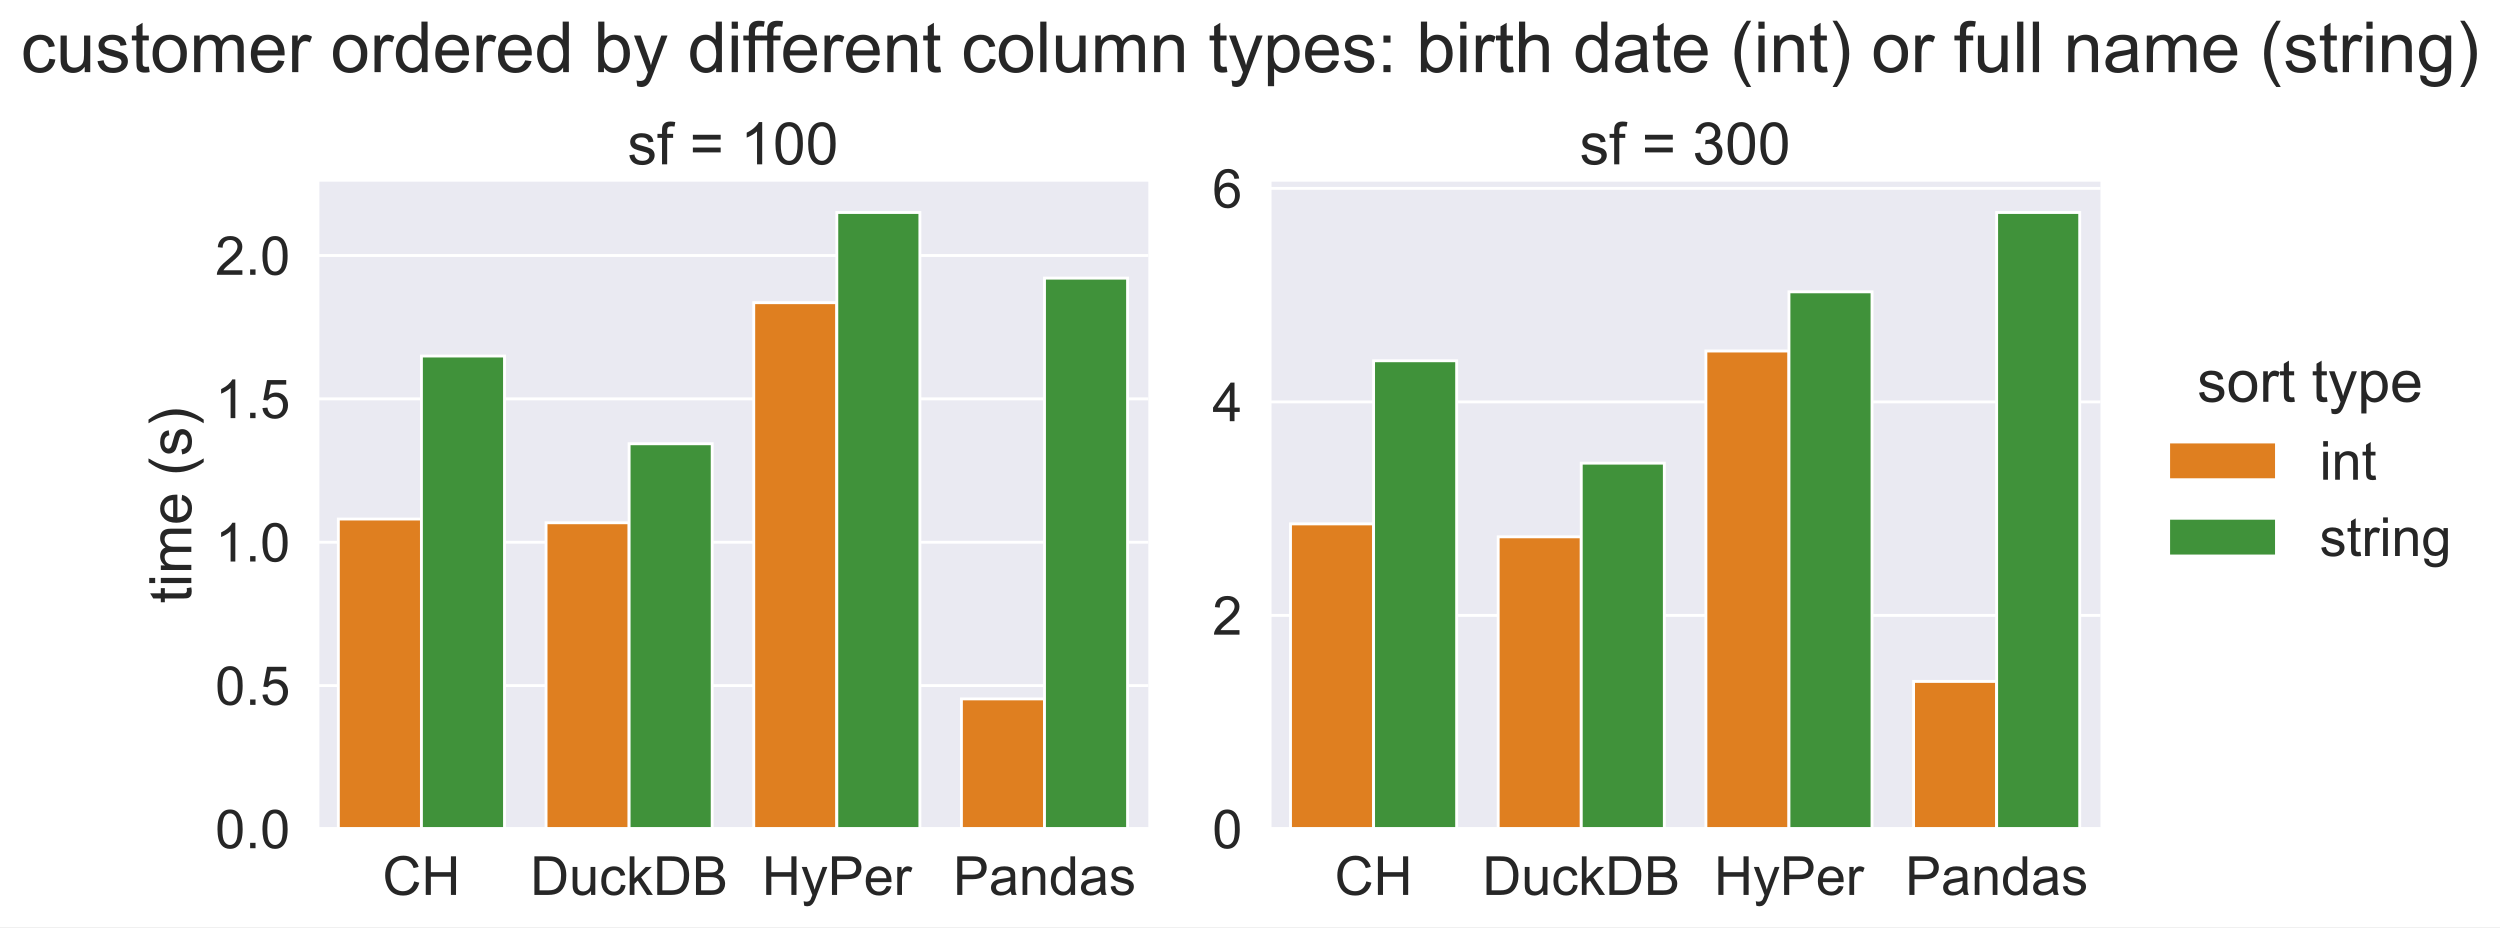
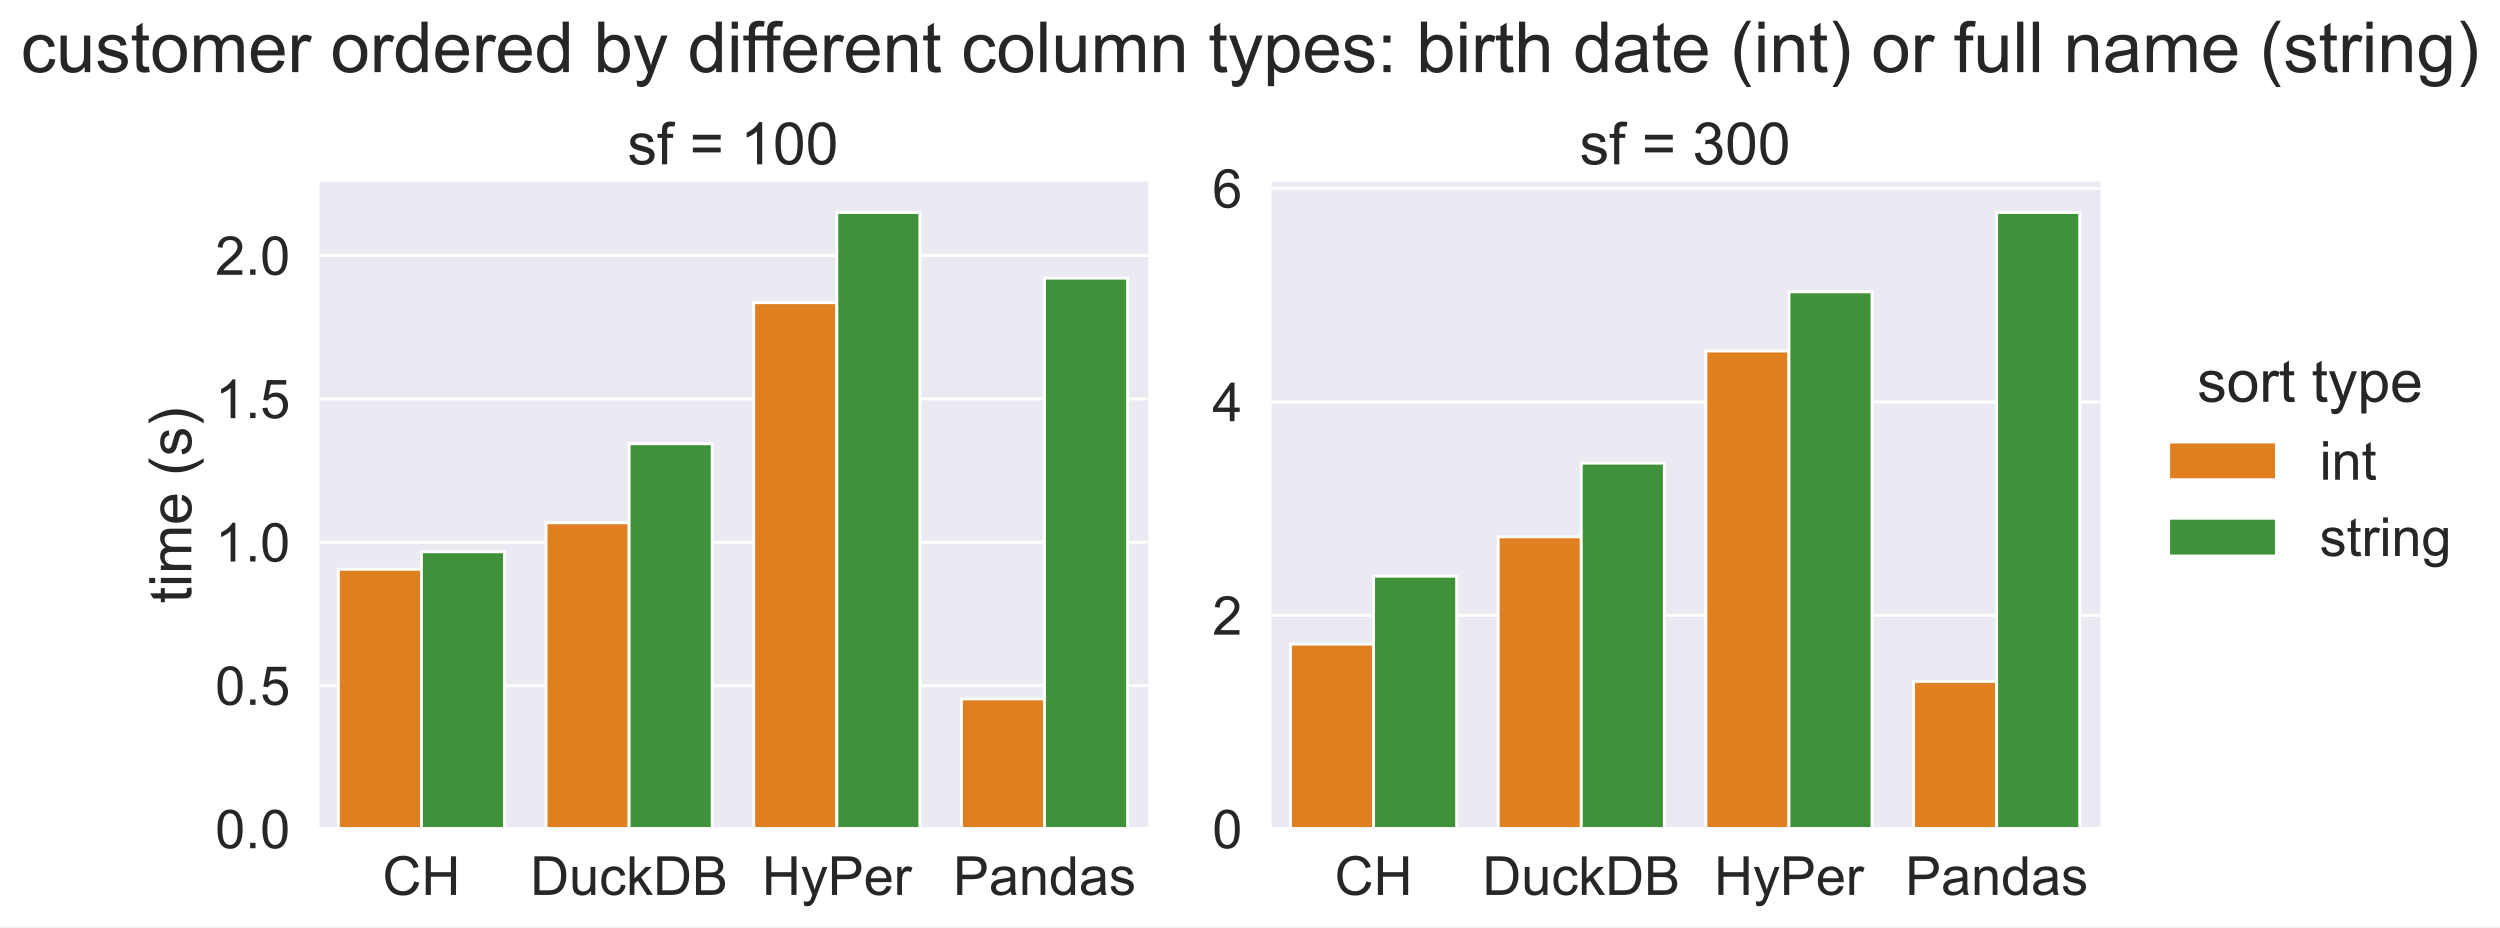
<svg xmlns="http://www.w3.org/2000/svg" xmlns:xlink="http://www.w3.org/1999/xlink" height="321.489pt" version="1.1" viewBox="0 0 866.989 321.489" width="866.989pt">
  <defs>
    <style type="text/css">*{stroke-linecap:butt;stroke-linejoin:round;}</style>
  </defs>
  <g id="figure_1">
    <g id="patch_1">
      <path d="M 0 321.489  L 866.989 321.489  L 866.989 0  L 0 0  z " style="fill:#ffffff;" />
    </g>
    <g id="axes_1">
      <g id="patch_2">
        <path d="M 110.137 287.468  L 398.238 287.468  L 398.238 63  L 110.137 63  z " style="fill:#eaeaf2;" />
      </g>
      <g id="matplotlib.axis_1">
        <g id="xtick_1">
          <g id="text_1">
            <g style="fill:#262626;" transform="translate(132.645 310.3531)scale(0.187 -0.187)">
              <defs>
                <path d="M 3763 1606  L 4369 1453  Q 4178 706 3683 314  Q 3188 -78 2472 -78  Q 1731 -78 1267 223  Q 803 525 561 1097  Q 319 1669 319 2325  Q 319 3041 592 3573  Q 866 4106 1370 4382  Q 1875 4659 2481 4659  Q 3169 4659 3637 4309  Q 4106 3959 4291 3325  L 3694 3184  Q 3534 3684 3231 3912  Q 2928 4141 2469 4141  Q 1941 4141 1586 3887  Q 1231 3634 1087 3207  Q 944 2781 944 2328  Q 944 1744 1114 1308  Q 1284 872 1643 656  Q 2003 441 2422 441  Q 2931 441 3284 734  Q 3638 1028 3763 1606  z " id="ArialMT-43" transform="scale(0.015625)" />
                <path d="M 513 0  L 513 4581  L 1119 4581  L 1119 2700  L 3500 2700  L 3500 4581  L 4106 4581  L 4106 0  L 3500 0  L 3500 2159  L 1119 2159  L 1119 0  L 513 0  z " id="ArialMT-48" transform="scale(0.015625)" />
              </defs>
              <use xlink:href="#ArialMT-43" />
              <use x="72.217" xlink:href="#ArialMT-48" />
            </g>
          </g>
        </g>
        <g id="xtick_2">
          <g id="text_2">
            <g style="fill:#262626;" transform="translate(183.8839 310.3531)scale(0.187 -0.187)">
              <defs>
                <path d="M 494 0  L 494 4581  L 2072 4581  Q 2606 4581 2888 4516  Q 3281 4425 3559 4188  Q 3922 3881 4101 3404  Q 4281 2928 4281 2316  Q 4281 1794 4159 1391  Q 4038 988 3847 723  Q 3656 459 3429 307  Q 3203 156 2883 78  Q 2563 0 2147 0  L 494 0  z M 1100 541  L 2078 541  Q 2531 541 2789 625  Q 3047 709 3200 863  Q 3416 1078 3536 1442  Q 3656 1806 3656 2325  Q 3656 3044 3420 3430  Q 3184 3816 2847 3947  Q 2603 4041 2063 4041  L 1100 4041  L 1100 541  z " id="ArialMT-44" transform="scale(0.015625)" />
                <path d="M 2597 0  L 2597 488  Q 2209 -75 1544 -75  Q 1250 -75 995 37  Q 741 150 617 320  Q 494 491 444 738  Q 409 903 409 1263  L 409 3319  L 972 3319  L 972 1478  Q 972 1038 1006 884  Q 1059 663 1231 536  Q 1403 409 1656 409  Q 1909 409 2131 539  Q 2353 669 2445 892  Q 2538 1116 2538 1541  L 2538 3319  L 3100 3319  L 3100 0  L 2597 0  z " id="ArialMT-75" transform="scale(0.015625)" />
                <path d="M 2588 1216  L 3141 1144  Q 3050 572 2676 248  Q 2303 -75 1759 -75  Q 1078 -75 664 370  Q 250 816 250 1647  Q 250 2184 428 2587  Q 606 2991 970 3192  Q 1334 3394 1763 3394  Q 2303 3394 2647 3120  Q 2991 2847 3088 2344  L 2541 2259  Q 2463 2594 2264 2762  Q 2066 2931 1784 2931  Q 1359 2931 1093 2626  Q 828 2322 828 1663  Q 828 994 1084 691  Q 1341 388 1753 388  Q 2084 388 2306 591  Q 2528 794 2588 1216  z " id="ArialMT-63" transform="scale(0.015625)" />
                <path d="M 425 0  L 425 4581  L 988 4581  L 988 1969  L 2319 3319  L 3047 3319  L 1778 2088  L 3175 0  L 2481 0  L 1384 1697  L 988 1316  L 988 0  L 425 0  z " id="ArialMT-6b" transform="scale(0.015625)" />
                <path d="M 469 0  L 469 4581  L 2188 4581  Q 2713 4581 3030 4442  Q 3347 4303 3526 4014  Q 3706 3725 3706 3409  Q 3706 3116 3547 2856  Q 3388 2597 3066 2438  Q 3481 2316 3704 2022  Q 3928 1728 3928 1328  Q 3928 1006 3792 729  Q 3656 453 3456 303  Q 3256 153 2954 76  Q 2653 0 2216 0  L 469 0  z M 1075 2656  L 2066 2656  Q 2469 2656 2644 2709  Q 2875 2778 2992 2937  Q 3109 3097 3109 3338  Q 3109 3566 3000 3739  Q 2891 3913 2687 3977  Q 2484 4041 1991 4041  L 1075 4041  L 1075 2656  z M 1075 541  L 2216 541  Q 2509 541 2628 563  Q 2838 600 2978 687  Q 3119 775 3209 942  Q 3300 1109 3300 1328  Q 3300 1584 3169 1773  Q 3038 1963 2805 2039  Q 2572 2116 2134 2116  L 1075 2116  L 1075 541  z " id="ArialMT-42" transform="scale(0.015625)" />
              </defs>
              <use xlink:href="#ArialMT-44" />
              <use x="72.217" xlink:href="#ArialMT-75" />
              <use x="127.832" xlink:href="#ArialMT-63" />
              <use x="177.832" xlink:href="#ArialMT-6b" />
              <use x="227.832" xlink:href="#ArialMT-44" />
              <use x="300.049" xlink:href="#ArialMT-42" />
            </g>
          </g>
        </g>
        <g id="xtick_3">
          <g id="text_3">
            <g style="fill:#262626;" transform="translate(264.2231 310.3531)scale(0.187 -0.187)">
              <defs>
                <path d="M 397 -1278  L 334 -750  Q 519 -800 656 -800  Q 844 -800 956 -737  Q 1069 -675 1141 -563  Q 1194 -478 1313 -144  Q 1328 -97 1363 -6  L 103 3319  L 709 3319  L 1400 1397  Q 1534 1031 1641 628  Q 1738 1016 1872 1384  L 2581 3319  L 3144 3319  L 1881 -56  Q 1678 -603 1566 -809  Q 1416 -1088 1222 -1217  Q 1028 -1347 759 -1347  Q 597 -1347 397 -1278  z " id="ArialMT-79" transform="scale(0.015625)" />
                <path d="M 494 0  L 494 4581  L 2222 4581  Q 2678 4581 2919 4538  Q 3256 4481 3484 4323  Q 3713 4166 3852 3881  Q 3991 3597 3991 3256  Q 3991 2672 3619 2267  Q 3247 1863 2275 1863  L 1100 1863  L 1100 0  L 494 0  z M 1100 2403  L 2284 2403  Q 2872 2403 3119 2622  Q 3366 2841 3366 3238  Q 3366 3525 3220 3729  Q 3075 3934 2838 4000  Q 2684 4041 2272 4041  L 1100 4041  L 1100 2403  z " id="ArialMT-50" transform="scale(0.015625)" />
                <path d="M 2694 1069  L 3275 997  Q 3138 488 2766 206  Q 2394 -75 1816 -75  Q 1088 -75 661 373  Q 234 822 234 1631  Q 234 2469 665 2931  Q 1097 3394 1784 3394  Q 2450 3394 2872 2941  Q 3294 2488 3294 1666  Q 3294 1616 3291 1516  L 816 1516  Q 847 969 1125 678  Q 1403 388 1819 388  Q 2128 388 2347 550  Q 2566 713 2694 1069  z M 847 1978  L 2700 1978  Q 2663 2397 2488 2606  Q 2219 2931 1791 2931  Q 1403 2931 1139 2672  Q 875 2413 847 1978  z " id="ArialMT-65" transform="scale(0.015625)" />
                <path d="M 416 0  L 416 3319  L 922 3319  L 922 2816  Q 1116 3169 1280 3281  Q 1444 3394 1641 3394  Q 1925 3394 2219 3213  L 2025 2691  Q 1819 2813 1613 2813  Q 1428 2813 1281 2702  Q 1134 2591 1072 2394  Q 978 2094 978 1738  L 978 0  L 416 0  z " id="ArialMT-72" transform="scale(0.015625)" />
              </defs>
              <use xlink:href="#ArialMT-48" />
              <use x="72.217" xlink:href="#ArialMT-79" />
              <use x="122.217" xlink:href="#ArialMT-50" />
              <use x="188.916" xlink:href="#ArialMT-65" />
              <use x="244.531" xlink:href="#ArialMT-72" />
            </g>
          </g>
        </g>
        <g id="xtick_4">
          <g id="text_4">
            <g style="fill:#262626;" transform="translate(330.5155 310.3531)scale(0.187 -0.187)">
              <defs>
                <path d="M 2588 409  Q 2275 144 1986 34  Q 1697 -75 1366 -75  Q 819 -75 525 192  Q 231 459 231 875  Q 231 1119 342 1320  Q 453 1522 633 1644  Q 813 1766 1038 1828  Q 1203 1872 1538 1913  Q 2219 1994 2541 2106  Q 2544 2222 2544 2253  Q 2544 2597 2384 2738  Q 2169 2928 1744 2928  Q 1347 2928 1158 2789  Q 969 2650 878 2297  L 328 2372  Q 403 2725 575 2942  Q 747 3159 1072 3276  Q 1397 3394 1825 3394  Q 2250 3394 2515 3294  Q 2781 3194 2906 3042  Q 3031 2891 3081 2659  Q 3109 2516 3109 2141  L 3109 1391  Q 3109 606 3145 398  Q 3181 191 3288 0  L 2700 0  Q 2613 175 2588 409  z M 2541 1666  Q 2234 1541 1622 1453  Q 1275 1403 1131 1340  Q 988 1278 909 1158  Q 831 1038 831 891  Q 831 666 1001 516  Q 1172 366 1500 366  Q 1825 366 2078 508  Q 2331 650 2450 897  Q 2541 1088 2541 1459  L 2541 1666  z " id="ArialMT-61" transform="scale(0.015625)" />
                <path d="M 422 0  L 422 3319  L 928 3319  L 928 2847  Q 1294 3394 1984 3394  Q 2284 3394 2536 3286  Q 2788 3178 2913 3003  Q 3038 2828 3088 2588  Q 3119 2431 3119 2041  L 3119 0  L 2556 0  L 2556 2019  Q 2556 2363 2490 2533  Q 2425 2703 2258 2804  Q 2091 2906 1866 2906  Q 1506 2906 1245 2678  Q 984 2450 984 1813  L 984 0  L 422 0  z " id="ArialMT-6e" transform="scale(0.015625)" />
                <path d="M 2575 0  L 2575 419  Q 2259 -75 1647 -75  Q 1250 -75 917 144  Q 584 363 401 755  Q 219 1147 219 1656  Q 219 2153 384 2558  Q 550 2963 881 3178  Q 1213 3394 1622 3394  Q 1922 3394 2156 3267  Q 2391 3141 2538 2938  L 2538 4581  L 3097 4581  L 3097 0  L 2575 0  z M 797 1656  Q 797 1019 1065 703  Q 1334 388 1700 388  Q 2069 388 2326 689  Q 2584 991 2584 1609  Q 2584 2291 2321 2609  Q 2059 2928 1675 2928  Q 1300 2928 1048 2622  Q 797 2316 797 1656  z " id="ArialMT-64" transform="scale(0.015625)" />
                <path d="M 197 991  L 753 1078  Q 800 744 1014 566  Q 1228 388 1613 388  Q 2000 388 2187 545  Q 2375 703 2375 916  Q 2375 1106 2209 1216  Q 2094 1291 1634 1406  Q 1016 1563 777 1677  Q 538 1791 414 1992  Q 291 2194 291 2438  Q 291 2659 392 2848  Q 494 3038 669 3163  Q 800 3259 1026 3326  Q 1253 3394 1513 3394  Q 1903 3394 2198 3281  Q 2494 3169 2634 2976  Q 2775 2784 2828 2463  L 2278 2388  Q 2241 2644 2061 2787  Q 1881 2931 1553 2931  Q 1166 2931 1000 2803  Q 834 2675 834 2503  Q 834 2394 903 2306  Q 972 2216 1119 2156  Q 1203 2125 1616 2013  Q 2213 1853 2448 1751  Q 2684 1650 2818 1456  Q 2953 1263 2953 975  Q 2953 694 2789 445  Q 2625 197 2315 61  Q 2006 -75 1616 -75  Q 969 -75 630 194  Q 291 463 197 991  z " id="ArialMT-73" transform="scale(0.015625)" />
              </defs>
              <use xlink:href="#ArialMT-50" />
              <use x="66.699" xlink:href="#ArialMT-61" />
              <use x="122.314" xlink:href="#ArialMT-6e" />
              <use x="177.93" xlink:href="#ArialMT-64" />
              <use x="233.545" xlink:href="#ArialMT-61" />
              <use x="289.16" xlink:href="#ArialMT-73" />
            </g>
          </g>
        </g>
      </g>
      <g id="matplotlib.axis_2">
        <g id="ytick_1">
          <g id="line2d_1">
-             <path clip-path="url(#p9f72c6423b)" d="M 110.137 287.468  L 398.238 287.468  " style="fill:none;stroke:#ffffff;stroke-linecap:round;" />
+             <path clip-path="url(#pd363536209)" d="M 110.137 287.468  L 398.238 287.468  " style="fill:none;stroke:#ffffff;stroke-linecap:round;" />
          </g>
          <g id="text_5">
            <g style="fill:#262626;" transform="translate(74.64436 294.1606)scale(0.187 -0.187)">
              <defs>
                <path d="M 266 2259  Q 266 3072 433 3567  Q 600 4063 929 4331  Q 1259 4600 1759 4600  Q 2128 4600 2406 4451  Q 2684 4303 2865 4023  Q 3047 3744 3150 3342  Q 3253 2941 3253 2259  Q 3253 1453 3087 958  Q 2922 463 2592 192  Q 2263 -78 1759 -78  Q 1097 -78 719 397  Q 266 969 266 2259  z M 844 2259  Q 844 1131 1108 757  Q 1372 384 1759 384  Q 2147 384 2411 759  Q 2675 1134 2675 2259  Q 2675 3391 2411 3762  Q 2147 4134 1753 4134  Q 1366 4134 1134 3806  Q 844 3388 844 2259  z " id="ArialMT-30" transform="scale(0.015625)" />
                <path d="M 581 0  L 581 641  L 1222 641  L 1222 0  L 581 0  z " id="ArialMT-2e" transform="scale(0.015625)" />
              </defs>
              <use xlink:href="#ArialMT-30" />
              <use x="55.615" xlink:href="#ArialMT-2e" />
              <use x="83.398" xlink:href="#ArialMT-30" />
            </g>
          </g>
        </g>
        <g id="ytick_2">
          <g id="line2d_2">
-             <path clip-path="url(#p9f72c6423b)" d="M 110.137 237.753  L 398.238 237.753  " style="fill:none;stroke:#ffffff;stroke-linecap:round;" />
+             <path clip-path="url(#pd363536209)" d="M 110.137 237.753  L 398.238 237.753  " style="fill:none;stroke:#ffffff;stroke-linecap:round;" />
          </g>
          <g id="text_6">
            <g style="fill:#262626;" transform="translate(74.64436 244.4456)scale(0.187 -0.187)">
              <defs>
                <path d="M 266 1200  L 856 1250  Q 922 819 1161 601  Q 1400 384 1738 384  Q 2144 384 2425 690  Q 2706 997 2706 1503  Q 2706 1984 2436 2262  Q 2166 2541 1728 2541  Q 1456 2541 1237 2417  Q 1019 2294 894 2097  L 366 2166  L 809 4519  L 3088 4519  L 3088 3981  L 1259 3981  L 1013 2750  Q 1425 3038 1878 3038  Q 2478 3038 2890 2622  Q 3303 2206 3303 1553  Q 3303 931 2941 478  Q 2500 -78 1738 -78  Q 1113 -78 717 272  Q 322 622 266 1200  z " id="ArialMT-35" transform="scale(0.015625)" />
              </defs>
              <use xlink:href="#ArialMT-30" />
              <use x="55.615" xlink:href="#ArialMT-2e" />
              <use x="83.398" xlink:href="#ArialMT-35" />
            </g>
          </g>
        </g>
        <g id="ytick_3">
          <g id="line2d_3">
-             <path clip-path="url(#p9f72c6423b)" d="M 110.137 188.038  L 398.238 188.038  " style="fill:none;stroke:#ffffff;stroke-linecap:round;" />
+             <path clip-path="url(#pd363536209)" d="M 110.137 188.038  L 398.238 188.038  " style="fill:none;stroke:#ffffff;stroke-linecap:round;" />
          </g>
          <g id="text_7">
            <g style="fill:#262626;" transform="translate(74.64436 194.7307)scale(0.187 -0.187)">
              <defs>
                <path d="M 2384 0  L 1822 0  L 1822 3584  Q 1619 3391 1289 3197  Q 959 3003 697 2906  L 697 3450  Q 1169 3672 1522 3987  Q 1875 4303 2022 4600  L 2384 4600  L 2384 0  z " id="ArialMT-31" transform="scale(0.015625)" />
              </defs>
              <use xlink:href="#ArialMT-31" />
              <use x="55.615" xlink:href="#ArialMT-2e" />
              <use x="83.398" xlink:href="#ArialMT-30" />
            </g>
          </g>
        </g>
        <g id="ytick_4">
          <g id="line2d_4">
-             <path clip-path="url(#p9f72c6423b)" d="M 110.137 138.323  L 398.238 138.323  " style="fill:none;stroke:#ffffff;stroke-linecap:round;" />
+             <path clip-path="url(#pd363536209)" d="M 110.137 138.323  L 398.238 138.323  " style="fill:none;stroke:#ffffff;stroke-linecap:round;" />
          </g>
          <g id="text_8">
            <g style="fill:#262626;" transform="translate(74.64436 145.0158)scale(0.187 -0.187)">
              <use xlink:href="#ArialMT-31" />
              <use x="55.615" xlink:href="#ArialMT-2e" />
              <use x="83.398" xlink:href="#ArialMT-35" />
            </g>
          </g>
        </g>
        <g id="ytick_5">
          <g id="line2d_5">
-             <path clip-path="url(#p9f72c6423b)" d="M 110.137 88.608  L 398.238 88.608  " style="fill:none;stroke:#ffffff;stroke-linecap:round;" />
+             <path clip-path="url(#pd363536209)" d="M 110.137 88.608  L 398.238 88.608  " style="fill:none;stroke:#ffffff;stroke-linecap:round;" />
          </g>
          <g id="text_9">
            <g style="fill:#262626;" transform="translate(74.64436 95.30088)scale(0.187 -0.187)">
              <defs>
                <path d="M 3222 541  L 3222 0  L 194 0  Q 188 203 259 391  Q 375 700 629 1000  Q 884 1300 1366 1694  Q 2113 2306 2375 2664  Q 2638 3022 2638 3341  Q 2638 3675 2398 3904  Q 2159 4134 1775 4134  Q 1369 4134 1125 3890  Q 881 3647 878 3216  L 300 3275  Q 359 3922 746 4261  Q 1134 4600 1788 4600  Q 2447 4600 2831 4234  Q 3216 3869 3216 3328  Q 3216 3053 3103 2787  Q 2991 2522 2730 2228  Q 2469 1934 1863 1422  Q 1356 997 1212 845  Q 1069 694 975 541  L 3222 541  z " id="ArialMT-32" transform="scale(0.015625)" />
              </defs>
              <use xlink:href="#ArialMT-32" />
              <use x="55.615" xlink:href="#ArialMT-2e" />
              <use x="83.398" xlink:href="#ArialMT-30" />
            </g>
          </g>
        </g>
        <g id="text_10">
          <g style="fill:#262626;" transform="translate(66.35079 209.2287)rotate(-90)scale(0.204 -0.204)">
            <defs>
              <path d="M 1650 503  L 1731 6  Q 1494 -44 1306 -44  Q 1000 -44 831 53  Q 663 150 594 308  Q 525 466 525 972  L 525 2881  L 113 2881  L 113 3319  L 525 3319  L 525 4141  L 1084 4478  L 1084 3319  L 1650 3319  L 1650 2881  L 1084 2881  L 1084 941  Q 1084 700 1114 631  Q 1144 563 1211 522  Q 1278 481 1403 481  Q 1497 481 1650 503  z " id="ArialMT-74" transform="scale(0.015625)" />
              <path d="M 425 3934  L 425 4581  L 988 4581  L 988 3934  L 425 3934  z M 425 0  L 425 3319  L 988 3319  L 988 0  L 425 0  z " id="ArialMT-69" transform="scale(0.015625)" />
              <path d="M 422 0  L 422 3319  L 925 3319  L 925 2853  Q 1081 3097 1340 3245  Q 1600 3394 1931 3394  Q 2300 3394 2536 3241  Q 2772 3088 2869 2813  Q 3263 3394 3894 3394  Q 4388 3394 4653 3120  Q 4919 2847 4919 2278  L 4919 0  L 4359 0  L 4359 2091  Q 4359 2428 4304 2576  Q 4250 2725 4106 2815  Q 3963 2906 3769 2906  Q 3419 2906 3187 2673  Q 2956 2441 2956 1928  L 2956 0  L 2394 0  L 2394 2156  Q 2394 2531 2256 2718  Q 2119 2906 1806 2906  Q 1569 2906 1367 2781  Q 1166 2656 1075 2415  Q 984 2175 984 1722  L 984 0  L 422 0  z " id="ArialMT-6d" transform="scale(0.015625)" />
              <path id="ArialMT-20" transform="scale(0.015625)" />
              <path d="M 1497 -1347  Q 1031 -759 709 28  Q 388 816 388 1659  Q 388 2403 628 3084  Q 909 3875 1497 4659  L 1900 4659  Q 1522 4009 1400 3731  Q 1209 3300 1100 2831  Q 966 2247 966 1656  Q 966 153 1900 -1347  L 1497 -1347  z " id="ArialMT-28" transform="scale(0.015625)" />
              <path d="M 791 -1347  L 388 -1347  Q 1322 153 1322 1656  Q 1322 2244 1188 2822  Q 1081 3291 891 3722  Q 769 4003 388 4659  L 791 4659  Q 1378 3875 1659 3084  Q 1900 2403 1900 1659  Q 1900 816 1576 28  Q 1253 -759 791 -1347  z " id="ArialMT-29" transform="scale(0.015625)" />
            </defs>
            <use xlink:href="#ArialMT-74" />
            <use x="27.783" xlink:href="#ArialMT-69" />
            <use x="50" xlink:href="#ArialMT-6d" />
            <use x="133.301" xlink:href="#ArialMT-65" />
            <use x="188.916" xlink:href="#ArialMT-20" />
            <use x="216.699" xlink:href="#ArialMT-28" />
            <use x="250" xlink:href="#ArialMT-73" />
            <use x="300" xlink:href="#ArialMT-29" />
          </g>
        </g>
      </g>
      <g id="patch_3">
-         <path clip-path="url(#p9f72c6423b)" d="M 117.34 287.468  L 146.15 287.468  L 146.15 179.996  L 117.34 179.996  z " style="fill:#df7f20;stroke:#ffffff;stroke-linejoin:miter;" />
+         <path clip-path="url(#pd363536209)" d="M 117.34 287.468  L 146.15 287.468  L 146.15 197.433  L 117.34 197.433  z " style="fill:#df7f20;stroke:#ffffff;stroke-linejoin:miter;" />
      </g>
      <g id="patch_4">
-         <path clip-path="url(#p9f72c6423b)" d="M 189.365 287.468  L 218.175 287.468  L 218.175 181.29  L 189.365 181.29  z " style="fill:#df7f20;stroke:#ffffff;stroke-linejoin:miter;" />
+         <path clip-path="url(#pd363536209)" d="M 189.365 287.468  L 218.175 287.468  L 218.175 181.29  L 189.365 181.29  z " style="fill:#df7f20;stroke:#ffffff;stroke-linejoin:miter;" />
      </g>
      <g id="patch_5">
-         <path clip-path="url(#p9f72c6423b)" d="M 261.39 287.468  L 290.2 287.468  L 290.2 104.961  L 261.39 104.961  z " style="fill:#df7f20;stroke:#ffffff;stroke-linejoin:miter;" />
+         <path clip-path="url(#pd363536209)" d="M 261.39 287.468  L 290.2 287.468  L 290.2 104.961  L 261.39 104.961  z " style="fill:#df7f20;stroke:#ffffff;stroke-linejoin:miter;" />
      </g>
      <g id="patch_6">
-         <path clip-path="url(#p9f72c6423b)" d="M 333.415 287.468  L 362.225 287.468  L 362.225 242.374  L 333.415 242.374  z " style="fill:#df7f20;stroke:#ffffff;stroke-linejoin:miter;" />
+         <path clip-path="url(#pd363536209)" d="M 333.415 287.468  L 362.225 287.468  L 362.225 242.374  L 333.415 242.374  z " style="fill:#df7f20;stroke:#ffffff;stroke-linejoin:miter;" />
      </g>
      <g id="patch_7">
-         <path clip-path="url(#p9f72c6423b)" d="M 146.15 287.468  L 174.96 287.468  L 174.96 123.466  L 146.15 123.466  z " style="fill:#40923a;stroke:#ffffff;stroke-linejoin:miter;" />
+         <path clip-path="url(#pd363536209)" d="M 146.15 287.468  L 174.96 287.468  L 174.96 191.342  L 146.15 191.342  z " style="fill:#40923a;stroke:#ffffff;stroke-linejoin:miter;" />
      </g>
      <g id="patch_8">
-         <path clip-path="url(#p9f72c6423b)" d="M 218.175 287.468  L 246.985 287.468  L 246.985 153.887  L 218.175 153.887  z " style="fill:#40923a;stroke:#ffffff;stroke-linejoin:miter;" />
+         <path clip-path="url(#pd363536209)" d="M 218.175 287.468  L 246.985 287.468  L 246.985 153.887  L 218.175 153.887  z " style="fill:#40923a;stroke:#ffffff;stroke-linejoin:miter;" />
      </g>
      <g id="patch_9">
-         <path clip-path="url(#p9f72c6423b)" d="M 290.2 287.468  L 319.01 287.468  L 319.01 73.689  L 290.2 73.689  z " style="fill:#40923a;stroke:#ffffff;stroke-linejoin:miter;" />
+         <path clip-path="url(#pd363536209)" d="M 290.2 287.468  L 319.01 287.468  L 319.01 73.689  L 290.2 73.689  z " style="fill:#40923a;stroke:#ffffff;stroke-linejoin:miter;" />
      </g>
      <g id="patch_10">
-         <path clip-path="url(#p9f72c6423b)" d="M 362.225 287.468  L 391.035 287.468  L 391.035 96.454  L 362.225 96.454  z " style="fill:#40923a;stroke:#ffffff;stroke-linejoin:miter;" />
+         <path clip-path="url(#pd363536209)" d="M 362.225 287.468  L 391.035 287.468  L 391.035 96.454  L 362.225 96.454  z " style="fill:#40923a;stroke:#ffffff;stroke-linejoin:miter;" />
      </g>
      <g id="line2d_6">
-         <path clip-path="url(#p9f72c6423b)" style="fill:none;stroke:#424242;stroke-linecap:round;stroke-width:2.7;" />
+         <path clip-path="url(#pd363536209)" style="fill:none;stroke:#424242;stroke-linecap:round;stroke-width:2.7;" />
      </g>
      <g id="line2d_7">
-         <path clip-path="url(#p9f72c6423b)" style="fill:none;stroke:#424242;stroke-linecap:round;stroke-width:2.7;" />
+         <path clip-path="url(#pd363536209)" style="fill:none;stroke:#424242;stroke-linecap:round;stroke-width:2.7;" />
      </g>
      <g id="line2d_8">
-         <path clip-path="url(#p9f72c6423b)" style="fill:none;stroke:#424242;stroke-linecap:round;stroke-width:2.7;" />
+         <path clip-path="url(#pd363536209)" style="fill:none;stroke:#424242;stroke-linecap:round;stroke-width:2.7;" />
      </g>
      <g id="line2d_9">
-         <path clip-path="url(#p9f72c6423b)" style="fill:none;stroke:#424242;stroke-linecap:round;stroke-width:2.7;" />
+         <path clip-path="url(#pd363536209)" style="fill:none;stroke:#424242;stroke-linecap:round;stroke-width:2.7;" />
      </g>
      <g id="line2d_10">
-         <path clip-path="url(#p9f72c6423b)" style="fill:none;stroke:#424242;stroke-linecap:round;stroke-width:2.7;" />
+         <path clip-path="url(#pd363536209)" style="fill:none;stroke:#424242;stroke-linecap:round;stroke-width:2.7;" />
      </g>
      <g id="line2d_11">
-         <path clip-path="url(#p9f72c6423b)" style="fill:none;stroke:#424242;stroke-linecap:round;stroke-width:2.7;" />
+         <path clip-path="url(#pd363536209)" style="fill:none;stroke:#424242;stroke-linecap:round;stroke-width:2.7;" />
      </g>
      <g id="line2d_12">
-         <path clip-path="url(#p9f72c6423b)" style="fill:none;stroke:#424242;stroke-linecap:round;stroke-width:2.7;" />
+         <path clip-path="url(#pd363536209)" style="fill:none;stroke:#424242;stroke-linecap:round;stroke-width:2.7;" />
      </g>
      <g id="line2d_13">
-         <path clip-path="url(#p9f72c6423b)" style="fill:none;stroke:#424242;stroke-linecap:round;stroke-width:2.7;" />
+         <path clip-path="url(#pd363536209)" style="fill:none;stroke:#424242;stroke-linecap:round;stroke-width:2.7;" />
      </g>
      <g id="patch_11">
        <path d="M 110.137 287.468  L 110.137 63  " style="fill:none;stroke:#ffffff;stroke-linecap:square;stroke-linejoin:miter;stroke-width:1.25;" />
      </g>
      <g id="patch_12">
        <path d="M 110.137 287.468  L 398.238 287.468  " style="fill:none;stroke:#ffffff;stroke-linecap:square;stroke-linejoin:miter;stroke-width:1.25;" />
      </g>
      <g id="text_11">
        <g style="fill:#262626;" transform="translate(217.6126 57)scale(0.204 -0.204)">
          <defs>
            <path d="M 556 0  L 556 2881  L 59 2881  L 59 3319  L 556 3319  L 556 3672  Q 556 4006 616 4169  Q 697 4388 901 4523  Q 1106 4659 1475 4659  Q 1713 4659 2000 4603  L 1916 4113  Q 1741 4144 1584 4144  Q 1328 4144 1222 4034  Q 1116 3925 1116 3625  L 1116 3319  L 1763 3319  L 1763 2881  L 1116 2881  L 1116 0  L 556 0  z " id="ArialMT-66" transform="scale(0.015625)" />
            <path d="M 3381 2694  L 356 2694  L 356 3219  L 3381 3219  L 3381 2694  z M 3381 1303  L 356 1303  L 356 1828  L 3381 1828  L 3381 1303  z " id="ArialMT-3d" transform="scale(0.015625)" />
          </defs>
          <use xlink:href="#ArialMT-73" />
          <use x="50" xlink:href="#ArialMT-66" />
          <use x="77.783" xlink:href="#ArialMT-20" />
          <use x="105.566" xlink:href="#ArialMT-3d" />
          <use x="163.965" xlink:href="#ArialMT-20" />
          <use x="191.748" xlink:href="#ArialMT-31" />
          <use x="247.363" xlink:href="#ArialMT-30" />
          <use x="302.979" xlink:href="#ArialMT-30" />
        </g>
      </g>
    </g>
    <g id="axes_2">
      <g id="patch_13">
        <path d="M 440.337 287.468  L 728.437 287.468  L 728.437 63  L 440.337 63  z " style="fill:#eaeaf2;" />
      </g>
      <g id="matplotlib.axis_3">
        <g id="xtick_5">
          <g id="text_12">
            <g style="fill:#262626;" transform="translate(462.8447 310.3531)scale(0.187 -0.187)">
              <use xlink:href="#ArialMT-43" />
              <use x="72.217" xlink:href="#ArialMT-48" />
            </g>
          </g>
        </g>
        <g id="xtick_6">
          <g id="text_13">
            <g style="fill:#262626;" transform="translate(514.0835 310.3531)scale(0.187 -0.187)">
              <use xlink:href="#ArialMT-44" />
              <use x="72.217" xlink:href="#ArialMT-75" />
              <use x="127.832" xlink:href="#ArialMT-63" />
              <use x="177.832" xlink:href="#ArialMT-6b" />
              <use x="227.832" xlink:href="#ArialMT-44" />
              <use x="300.049" xlink:href="#ArialMT-42" />
            </g>
          </g>
        </g>
        <g id="xtick_7">
          <g id="text_14">
            <g style="fill:#262626;" transform="translate(594.4228 310.3531)scale(0.187 -0.187)">
              <use xlink:href="#ArialMT-48" />
              <use x="72.217" xlink:href="#ArialMT-79" />
              <use x="122.217" xlink:href="#ArialMT-50" />
              <use x="188.916" xlink:href="#ArialMT-65" />
              <use x="244.531" xlink:href="#ArialMT-72" />
            </g>
          </g>
        </g>
        <g id="xtick_8">
          <g id="text_15">
            <g style="fill:#262626;" transform="translate(660.7152 310.3531)scale(0.187 -0.187)">
              <use xlink:href="#ArialMT-50" />
              <use x="66.699" xlink:href="#ArialMT-61" />
              <use x="122.314" xlink:href="#ArialMT-6e" />
              <use x="177.93" xlink:href="#ArialMT-64" />
              <use x="233.545" xlink:href="#ArialMT-61" />
              <use x="289.16" xlink:href="#ArialMT-73" />
            </g>
          </g>
        </g>
      </g>
      <g id="matplotlib.axis_4">
        <g id="ytick_6">
          <g id="line2d_14">
-             <path clip-path="url(#p4432b71b49)" d="M 440.337 287.468  L 728.437 287.468  " style="fill:none;stroke:#ffffff;stroke-linecap:round;" />
+             <path clip-path="url(#pa68770f5e7)" d="M 440.337 287.468  L 728.437 287.468  " style="fill:none;stroke:#ffffff;stroke-linecap:round;" />
          </g>
          <g id="text_16">
            <g style="fill:#262626;" transform="translate(420.4381 294.1606)scale(0.187 -0.187)">
              <use xlink:href="#ArialMT-30" />
            </g>
          </g>
        </g>
        <g id="ytick_7">
          <g id="line2d_15">
-             <path clip-path="url(#p4432b71b49)" d="M 440.337 213.418  L 728.437 213.418  " style="fill:none;stroke:#ffffff;stroke-linecap:round;" />
+             <path clip-path="url(#pa68770f5e7)" d="M 440.337 213.418  L 728.437 213.418  " style="fill:none;stroke:#ffffff;stroke-linecap:round;" />
          </g>
          <g id="text_17">
            <g style="fill:#262626;" transform="translate(420.4381 220.1106)scale(0.187 -0.187)">
              <use xlink:href="#ArialMT-32" />
            </g>
          </g>
        </g>
        <g id="ytick_8">
          <g id="line2d_16">
-             <path clip-path="url(#p4432b71b49)" d="M 440.337 139.368  L 728.437 139.368  " style="fill:none;stroke:#ffffff;stroke-linecap:round;" />
+             <path clip-path="url(#pa68770f5e7)" d="M 440.337 139.368  L 728.437 139.368  " style="fill:none;stroke:#ffffff;stroke-linecap:round;" />
          </g>
          <g id="text_18">
            <g style="fill:#262626;" transform="translate(420.4381 146.0607)scale(0.187 -0.187)">
              <defs>
                <path d="M 2069 0  L 2069 1097  L 81 1097  L 81 1613  L 2172 4581  L 2631 4581  L 2631 1613  L 3250 1613  L 3250 1097  L 2631 1097  L 2631 0  L 2069 0  z M 2069 1613  L 2069 3678  L 634 1613  L 2069 1613  z " id="ArialMT-34" transform="scale(0.015625)" />
              </defs>
              <use xlink:href="#ArialMT-34" />
            </g>
          </g>
        </g>
        <g id="ytick_9">
          <g id="line2d_17">
-             <path clip-path="url(#p4432b71b49)" d="M 440.337 65.318  L 728.437 65.318  " style="fill:none;stroke:#ffffff;stroke-linecap:round;" />
+             <path clip-path="url(#pa68770f5e7)" d="M 440.337 65.318  L 728.437 65.318  " style="fill:none;stroke:#ffffff;stroke-linecap:round;" />
          </g>
          <g id="text_19">
            <g style="fill:#262626;" transform="translate(420.4381 72.01083)scale(0.187 -0.187)">
              <defs>
                <path d="M 3184 3459  L 2625 3416  Q 2550 3747 2413 3897  Q 2184 4138 1850 4138  Q 1581 4138 1378 3988  Q 1113 3794 959 3422  Q 806 3050 800 2363  Q 1003 2672 1297 2822  Q 1591 2972 1913 2972  Q 2475 2972 2870 2558  Q 3266 2144 3266 1488  Q 3266 1056 3080 686  Q 2894 316 2569 119  Q 2244 -78 1831 -78  Q 1128 -78 684 439  Q 241 956 241 2144  Q 241 3472 731 4075  Q 1159 4600 1884 4600  Q 2425 4600 2770 4297  Q 3116 3994 3184 3459  z M 888 1484  Q 888 1194 1011 928  Q 1134 663 1356 523  Q 1578 384 1822 384  Q 2178 384 2434 671  Q 2691 959 2691 1453  Q 2691 1928 2437 2201  Q 2184 2475 1800 2475  Q 1419 2475 1153 2201  Q 888 1928 888 1484  z " id="ArialMT-36" transform="scale(0.015625)" />
              </defs>
              <use xlink:href="#ArialMT-36" />
            </g>
          </g>
        </g>
      </g>
      <g id="patch_14">
-         <path clip-path="url(#p4432b71b49)" d="M 447.54 287.468  L 476.35 287.468  L 476.35 181.673  L 447.54 181.673  z " style="fill:#df7f20;stroke:#ffffff;stroke-linejoin:miter;" />
+         <path clip-path="url(#pa68770f5e7)" d="M 447.54 287.468  L 476.35 287.468  L 476.35 223.386  L 447.54 223.386  z " style="fill:#df7f20;stroke:#ffffff;stroke-linejoin:miter;" />
      </g>
      <g id="patch_15">
-         <path clip-path="url(#p4432b71b49)" d="M 519.565 287.468  L 548.375 287.468  L 548.375 186.163  L 519.565 186.163  z " style="fill:#df7f20;stroke:#ffffff;stroke-linejoin:miter;" />
+         <path clip-path="url(#pa68770f5e7)" d="M 519.565 287.468  L 548.375 287.468  L 548.375 186.163  L 519.565 186.163  z " style="fill:#df7f20;stroke:#ffffff;stroke-linejoin:miter;" />
      </g>
      <g id="patch_16">
-         <path clip-path="url(#p4432b71b49)" d="M 591.59 287.468  L 620.4 287.468  L 620.4 121.727  L 591.59 121.727  z " style="fill:#df7f20;stroke:#ffffff;stroke-linejoin:miter;" />
+         <path clip-path="url(#pa68770f5e7)" d="M 591.59 287.468  L 620.4 287.468  L 620.4 121.727  L 591.59 121.727  z " style="fill:#df7f20;stroke:#ffffff;stroke-linejoin:miter;" />
      </g>
      <g id="patch_17">
-         <path clip-path="url(#p4432b71b49)" d="M 663.615 287.468  L 692.425 287.468  L 692.425 236.307  L 663.615 236.307  z " style="fill:#df7f20;stroke:#ffffff;stroke-linejoin:miter;" />
+         <path clip-path="url(#pa68770f5e7)" d="M 663.615 287.468  L 692.425 287.468  L 692.425 236.307  L 663.615 236.307  z " style="fill:#df7f20;stroke:#ffffff;stroke-linejoin:miter;" />
      </g>
      <g id="patch_18">
-         <path clip-path="url(#p4432b71b49)" d="M 476.35 287.468  L 505.16 287.468  L 505.16 125.119  L 476.35 125.119  z " style="fill:#40923a;stroke:#ffffff;stroke-linejoin:miter;" />
+         <path clip-path="url(#pa68770f5e7)" d="M 476.35 287.468  L 505.16 287.468  L 505.16 199.843  L 476.35 199.843  z " style="fill:#40923a;stroke:#ffffff;stroke-linejoin:miter;" />
      </g>
      <g id="patch_19">
-         <path clip-path="url(#p4432b71b49)" d="M 548.375 287.468  L 577.185 287.468  L 577.185 160.626  L 548.375 160.626  z " style="fill:#40923a;stroke:#ffffff;stroke-linejoin:miter;" />
+         <path clip-path="url(#pa68770f5e7)" d="M 548.375 287.468  L 577.185 287.468  L 577.185 160.626  L 548.375 160.626  z " style="fill:#40923a;stroke:#ffffff;stroke-linejoin:miter;" />
      </g>
      <g id="patch_20">
-         <path clip-path="url(#p4432b71b49)" d="M 620.4 287.468  L 649.21 287.468  L 649.21 101.204  L 620.4 101.204  z " style="fill:#40923a;stroke:#ffffff;stroke-linejoin:miter;" />
+         <path clip-path="url(#pa68770f5e7)" d="M 620.4 287.468  L 649.21 287.468  L 649.21 101.204  L 620.4 101.204  z " style="fill:#40923a;stroke:#ffffff;stroke-linejoin:miter;" />
      </g>
      <g id="patch_21">
-         <path clip-path="url(#p4432b71b49)" d="M 692.425 287.468  L 721.235 287.468  L 721.235 73.689  L 692.425 73.689  z " style="fill:#40923a;stroke:#ffffff;stroke-linejoin:miter;" />
+         <path clip-path="url(#pa68770f5e7)" d="M 692.425 287.468  L 721.235 287.468  L 721.235 73.689  L 692.425 73.689  z " style="fill:#40923a;stroke:#ffffff;stroke-linejoin:miter;" />
      </g>
      <g id="line2d_18">
-         <path clip-path="url(#p4432b71b49)" style="fill:none;stroke:#424242;stroke-linecap:round;stroke-width:2.7;" />
+         <path clip-path="url(#pa68770f5e7)" style="fill:none;stroke:#424242;stroke-linecap:round;stroke-width:2.7;" />
      </g>
      <g id="line2d_19">
-         <path clip-path="url(#p4432b71b49)" style="fill:none;stroke:#424242;stroke-linecap:round;stroke-width:2.7;" />
+         <path clip-path="url(#pa68770f5e7)" style="fill:none;stroke:#424242;stroke-linecap:round;stroke-width:2.7;" />
      </g>
      <g id="line2d_20">
-         <path clip-path="url(#p4432b71b49)" style="fill:none;stroke:#424242;stroke-linecap:round;stroke-width:2.7;" />
+         <path clip-path="url(#pa68770f5e7)" style="fill:none;stroke:#424242;stroke-linecap:round;stroke-width:2.7;" />
      </g>
      <g id="line2d_21">
-         <path clip-path="url(#p4432b71b49)" style="fill:none;stroke:#424242;stroke-linecap:round;stroke-width:2.7;" />
+         <path clip-path="url(#pa68770f5e7)" style="fill:none;stroke:#424242;stroke-linecap:round;stroke-width:2.7;" />
      </g>
      <g id="line2d_22">
-         <path clip-path="url(#p4432b71b49)" style="fill:none;stroke:#424242;stroke-linecap:round;stroke-width:2.7;" />
+         <path clip-path="url(#pa68770f5e7)" style="fill:none;stroke:#424242;stroke-linecap:round;stroke-width:2.7;" />
      </g>
      <g id="line2d_23">
-         <path clip-path="url(#p4432b71b49)" style="fill:none;stroke:#424242;stroke-linecap:round;stroke-width:2.7;" />
+         <path clip-path="url(#pa68770f5e7)" style="fill:none;stroke:#424242;stroke-linecap:round;stroke-width:2.7;" />
      </g>
      <g id="line2d_24">
-         <path clip-path="url(#p4432b71b49)" style="fill:none;stroke:#424242;stroke-linecap:round;stroke-width:2.7;" />
+         <path clip-path="url(#pa68770f5e7)" style="fill:none;stroke:#424242;stroke-linecap:round;stroke-width:2.7;" />
      </g>
      <g id="line2d_25">
-         <path clip-path="url(#p4432b71b49)" style="fill:none;stroke:#424242;stroke-linecap:round;stroke-width:2.7;" />
+         <path clip-path="url(#pa68770f5e7)" style="fill:none;stroke:#424242;stroke-linecap:round;stroke-width:2.7;" />
      </g>
      <g id="patch_22">
        <path d="M 440.337 287.468  L 440.337 63  " style="fill:none;stroke:#ffffff;stroke-linecap:square;stroke-linejoin:miter;stroke-width:1.25;" />
      </g>
      <g id="patch_23">
        <path d="M 440.337 287.468  L 728.437 287.468  " style="fill:none;stroke:#ffffff;stroke-linecap:square;stroke-linejoin:miter;stroke-width:1.25;" />
      </g>
      <g id="text_20">
        <g style="fill:#262626;" transform="translate(547.8122 57)scale(0.204 -0.204)">
          <defs>
            <path d="M 269 1209  L 831 1284  Q 928 806 1161 595  Q 1394 384 1728 384  Q 2125 384 2398 659  Q 2672 934 2672 1341  Q 2672 1728 2419 1979  Q 2166 2231 1775 2231  Q 1616 2231 1378 2169  L 1441 2663  Q 1497 2656 1531 2656  Q 1891 2656 2178 2843  Q 2466 3031 2466 3422  Q 2466 3731 2256 3934  Q 2047 4138 1716 4138  Q 1388 4138 1169 3931  Q 950 3725 888 3313  L 325 3413  Q 428 3978 793 4289  Q 1159 4600 1703 4600  Q 2078 4600 2393 4439  Q 2709 4278 2876 4000  Q 3044 3722 3044 3409  Q 3044 3113 2884 2869  Q 2725 2625 2413 2481  Q 2819 2388 3044 2092  Q 3269 1797 3269 1353  Q 3269 753 2831 336  Q 2394 -81 1725 -81  Q 1122 -81 723 278  Q 325 638 269 1209  z " id="ArialMT-33" transform="scale(0.015625)" />
          </defs>
          <use xlink:href="#ArialMT-73" />
          <use x="50" xlink:href="#ArialMT-66" />
          <use x="77.783" xlink:href="#ArialMT-20" />
          <use x="105.566" xlink:href="#ArialMT-3d" />
          <use x="163.965" xlink:href="#ArialMT-20" />
          <use x="191.748" xlink:href="#ArialMT-33" />
          <use x="247.363" xlink:href="#ArialMT-30" />
          <use x="302.979" xlink:href="#ArialMT-30" />
        </g>
      </g>
    </g>
    <g id="text_21">
      <g style="fill:#262626;" transform="translate(7.2 25.02068)scale(0.2448 -0.2448)">
        <defs>
          <path d="M 213 1659  Q 213 2581 725 3025  Q 1153 3394 1769 3394  Q 2453 3394 2887 2945  Q 3322 2497 3322 1706  Q 3322 1066 3130 698  Q 2938 331 2570 128  Q 2203 -75 1769 -75  Q 1072 -75 642 372  Q 213 819 213 1659  z M 791 1659  Q 791 1022 1069 705  Q 1347 388 1769 388  Q 2188 388 2466 706  Q 2744 1025 2744 1678  Q 2744 2294 2464 2611  Q 2184 2928 1769 2928  Q 1347 2928 1069 2612  Q 791 2297 791 1659  z " id="ArialMT-6f" transform="scale(0.015625)" />
          <path d="M 941 0  L 419 0  L 419 4581  L 981 4581  L 981 2947  Q 1338 3394 1891 3394  Q 2197 3394 2470 3270  Q 2744 3147 2920 2923  Q 3097 2700 3197 2384  Q 3297 2069 3297 1709  Q 3297 856 2875 390  Q 2453 -75 1863 -75  Q 1275 -75 941 416  L 941 0  z M 934 1684  Q 934 1088 1097 822  Q 1363 388 1816 388  Q 2184 388 2453 708  Q 2722 1028 2722 1663  Q 2722 2313 2464 2622  Q 2206 2931 1841 2931  Q 1472 2931 1203 2611  Q 934 2291 934 1684  z " id="ArialMT-62" transform="scale(0.015625)" />
          <path d="M 409 0  L 409 4581  L 972 4581  L 972 0  L 409 0  z " id="ArialMT-6c" transform="scale(0.015625)" />
          <path d="M 422 -1272  L 422 3319  L 934 3319  L 934 2888  Q 1116 3141 1344 3267  Q 1572 3394 1897 3394  Q 2322 3394 2647 3175  Q 2972 2956 3137 2557  Q 3303 2159 3303 1684  Q 3303 1175 3120 767  Q 2938 359 2589 142  Q 2241 -75 1856 -75  Q 1575 -75 1351 44  Q 1128 163 984 344  L 984 -1272  L 422 -1272  z M 931 1641  Q 931 1000 1190 694  Q 1450 388 1819 388  Q 2194 388 2461 705  Q 2728 1022 2728 1688  Q 2728 2322 2467 2637  Q 2206 2953 1844 2953  Q 1484 2953 1207 2617  Q 931 2281 931 1641  z " id="ArialMT-70" transform="scale(0.015625)" />
          <path d="M 578 2678  L 578 3319  L 1219 3319  L 1219 2678  L 578 2678  z M 578 0  L 578 641  L 1219 641  L 1219 0  L 578 0  z " id="ArialMT-3a" transform="scale(0.015625)" />
          <path d="M 422 0  L 422 4581  L 984 4581  L 984 2938  Q 1378 3394 1978 3394  Q 2347 3394 2619 3248  Q 2891 3103 3008 2847  Q 3125 2591 3125 2103  L 3125 0  L 2563 0  L 2563 2103  Q 2563 2525 2380 2717  Q 2197 2909 1863 2909  Q 1613 2909 1392 2779  Q 1172 2650 1078 2428  Q 984 2206 984 1816  L 984 0  L 422 0  z " id="ArialMT-68" transform="scale(0.015625)" />
          <path d="M 319 -275  L 866 -356  Q 900 -609 1056 -725  Q 1266 -881 1628 -881  Q 2019 -881 2231 -725  Q 2444 -569 2519 -288  Q 2563 -116 2559 434  Q 2191 0 1641 0  Q 956 0 581 494  Q 206 988 206 1678  Q 206 2153 378 2554  Q 550 2956 876 3175  Q 1203 3394 1644 3394  Q 2231 3394 2613 2919  L 2613 3319  L 3131 3319  L 3131 450  Q 3131 -325 2973 -648  Q 2816 -972 2473 -1159  Q 2131 -1347 1631 -1347  Q 1038 -1347 672 -1080  Q 306 -813 319 -275  z M 784 1719  Q 784 1066 1043 766  Q 1303 466 1694 466  Q 2081 466 2343 764  Q 2606 1063 2606 1700  Q 2606 2309 2336 2618  Q 2066 2928 1684 2928  Q 1309 2928 1046 2623  Q 784 2319 784 1719  z " id="ArialMT-67" transform="scale(0.015625)" />
        </defs>
        <use xlink:href="#ArialMT-63" />
        <use x="50" xlink:href="#ArialMT-75" />
        <use x="105.615" xlink:href="#ArialMT-73" />
        <use x="155.615" xlink:href="#ArialMT-74" />
        <use x="183.398" xlink:href="#ArialMT-6f" />
        <use x="239.014" xlink:href="#ArialMT-6d" />
        <use x="322.314" xlink:href="#ArialMT-65" />
        <use x="377.93" xlink:href="#ArialMT-72" />
        <use x="411.23" xlink:href="#ArialMT-20" />
        <use x="439.014" xlink:href="#ArialMT-6f" />
        <use x="494.629" xlink:href="#ArialMT-72" />
        <use x="527.93" xlink:href="#ArialMT-64" />
        <use x="583.545" xlink:href="#ArialMT-65" />
        <use x="639.16" xlink:href="#ArialMT-72" />
        <use x="672.461" xlink:href="#ArialMT-65" />
        <use x="728.076" xlink:href="#ArialMT-64" />
        <use x="783.691" xlink:href="#ArialMT-20" />
        <use x="811.475" xlink:href="#ArialMT-62" />
        <use x="867.09" xlink:href="#ArialMT-79" />
        <use x="917.09" xlink:href="#ArialMT-20" />
        <use x="944.873" xlink:href="#ArialMT-64" />
        <use x="1000.488" xlink:href="#ArialMT-69" />
        <use x="1022.705" xlink:href="#ArialMT-66" />
        <use x="1048.738" xlink:href="#ArialMT-66" />
        <use x="1076.521" xlink:href="#ArialMT-65" />
        <use x="1132.137" xlink:href="#ArialMT-72" />
        <use x="1165.438" xlink:href="#ArialMT-65" />
        <use x="1221.053" xlink:href="#ArialMT-6e" />
        <use x="1276.668" xlink:href="#ArialMT-74" />
        <use x="1304.451" xlink:href="#ArialMT-20" />
        <use x="1332.234" xlink:href="#ArialMT-63" />
        <use x="1382.234" xlink:href="#ArialMT-6f" />
        <use x="1437.85" xlink:href="#ArialMT-6c" />
        <use x="1460.066" xlink:href="#ArialMT-75" />
        <use x="1515.682" xlink:href="#ArialMT-6d" />
        <use x="1598.982" xlink:href="#ArialMT-6e" />
        <use x="1654.598" xlink:href="#ArialMT-20" />
        <use x="1682.381" xlink:href="#ArialMT-74" />
        <use x="1710.164" xlink:href="#ArialMT-79" />
        <use x="1760.164" xlink:href="#ArialMT-70" />
        <use x="1815.779" xlink:href="#ArialMT-65" />
        <use x="1871.395" xlink:href="#ArialMT-73" />
        <use x="1921.395" xlink:href="#ArialMT-3a" />
        <use x="1949.178" xlink:href="#ArialMT-20" />
        <use x="1976.961" xlink:href="#ArialMT-62" />
        <use x="2032.576" xlink:href="#ArialMT-69" />
        <use x="2054.793" xlink:href="#ArialMT-72" />
        <use x="2088.094" xlink:href="#ArialMT-74" />
        <use x="2115.877" xlink:href="#ArialMT-68" />
        <use x="2171.492" xlink:href="#ArialMT-20" />
        <use x="2199.275" xlink:href="#ArialMT-64" />
        <use x="2254.891" xlink:href="#ArialMT-61" />
        <use x="2310.506" xlink:href="#ArialMT-74" />
        <use x="2338.289" xlink:href="#ArialMT-65" />
        <use x="2393.904" xlink:href="#ArialMT-20" />
        <use x="2421.688" xlink:href="#ArialMT-28" />
        <use x="2454.988" xlink:href="#ArialMT-69" />
        <use x="2477.205" xlink:href="#ArialMT-6e" />
        <use x="2532.82" xlink:href="#ArialMT-74" />
        <use x="2560.604" xlink:href="#ArialMT-29" />
        <use x="2593.904" xlink:href="#ArialMT-20" />
        <use x="2621.688" xlink:href="#ArialMT-6f" />
        <use x="2677.303" xlink:href="#ArialMT-72" />
        <use x="2710.604" xlink:href="#ArialMT-20" />
        <use x="2738.387" xlink:href="#ArialMT-66" />
        <use x="2766.17" xlink:href="#ArialMT-75" />
        <use x="2821.785" xlink:href="#ArialMT-6c" />
        <use x="2844.002" xlink:href="#ArialMT-6c" />
        <use x="2866.219" xlink:href="#ArialMT-20" />
        <use x="2894.002" xlink:href="#ArialMT-6e" />
        <use x="2949.617" xlink:href="#ArialMT-61" />
        <use x="3005.232" xlink:href="#ArialMT-6d" />
        <use x="3088.533" xlink:href="#ArialMT-65" />
        <use x="3144.148" xlink:href="#ArialMT-20" />
        <use x="3171.932" xlink:href="#ArialMT-28" />
        <use x="3205.232" xlink:href="#ArialMT-73" />
        <use x="3255.232" xlink:href="#ArialMT-74" />
        <use x="3283.016" xlink:href="#ArialMT-72" />
        <use x="3316.316" xlink:href="#ArialMT-69" />
        <use x="3338.533" xlink:href="#ArialMT-6e" />
        <use x="3394.148" xlink:href="#ArialMT-67" />
        <use x="3449.764" xlink:href="#ArialMT-29" />
      </g>
    </g>
    <g id="legend_1">
      <g id="text_22">
        <g style="fill:#262626;" transform="translate(762.0027 139.3373)scale(0.204 -0.204)">
          <use xlink:href="#ArialMT-73" />
          <use x="50" xlink:href="#ArialMT-6f" />
          <use x="105.615" xlink:href="#ArialMT-72" />
          <use x="138.916" xlink:href="#ArialMT-74" />
          <use x="166.699" xlink:href="#ArialMT-20" />
          <use x="194.482" xlink:href="#ArialMT-74" />
          <use x="222.266" xlink:href="#ArialMT-79" />
          <use x="272.266" xlink:href="#ArialMT-70" />
          <use x="327.881" xlink:href="#ArialMT-65" />
        </g>
      </g>
      <g id="patch_24">
        <path d="M 752.074 166.366  L 789.474 166.366  L 789.474 153.276  L 752.074 153.276  z " style="fill:#df7f20;stroke:#ffffff;stroke-linejoin:miter;" />
      </g>
      <g id="text_23">
        <g style="fill:#262626;" transform="translate(804.4343 166.366)scale(0.187 -0.187)">
          <use xlink:href="#ArialMT-69" />
          <use x="22.217" xlink:href="#ArialMT-6e" />
          <use x="77.832" xlink:href="#ArialMT-74" />
        </g>
      </g>
      <g id="patch_25">
        <path d="M 752.074 192.818  L 789.474 192.818  L 789.474 179.728  L 752.074 179.728  z " style="fill:#40923a;stroke:#ffffff;stroke-linejoin:miter;" />
      </g>
      <g id="text_24">
        <g style="fill:#262626;" transform="translate(804.4343 192.8177)scale(0.187 -0.187)">
          <use xlink:href="#ArialMT-73" />
          <use x="50" xlink:href="#ArialMT-74" />
          <use x="77.783" xlink:href="#ArialMT-72" />
          <use x="111.084" xlink:href="#ArialMT-69" />
          <use x="133.301" xlink:href="#ArialMT-6e" />
          <use x="188.916" xlink:href="#ArialMT-67" />
        </g>
      </g>
    </g>
  </g>
  <defs>
-     <clipPath id="p9f72c6423b">
+     <clipPath id="pd363536209">
      <rect height="224.468" width="288.1" x="110.137" y="63" />
    </clipPath>
-     <clipPath id="p4432b71b49">
+     <clipPath id="pa68770f5e7">
      <rect height="224.468" width="288.1" x="440.337" y="63" />
    </clipPath>
  </defs>
</svg>
